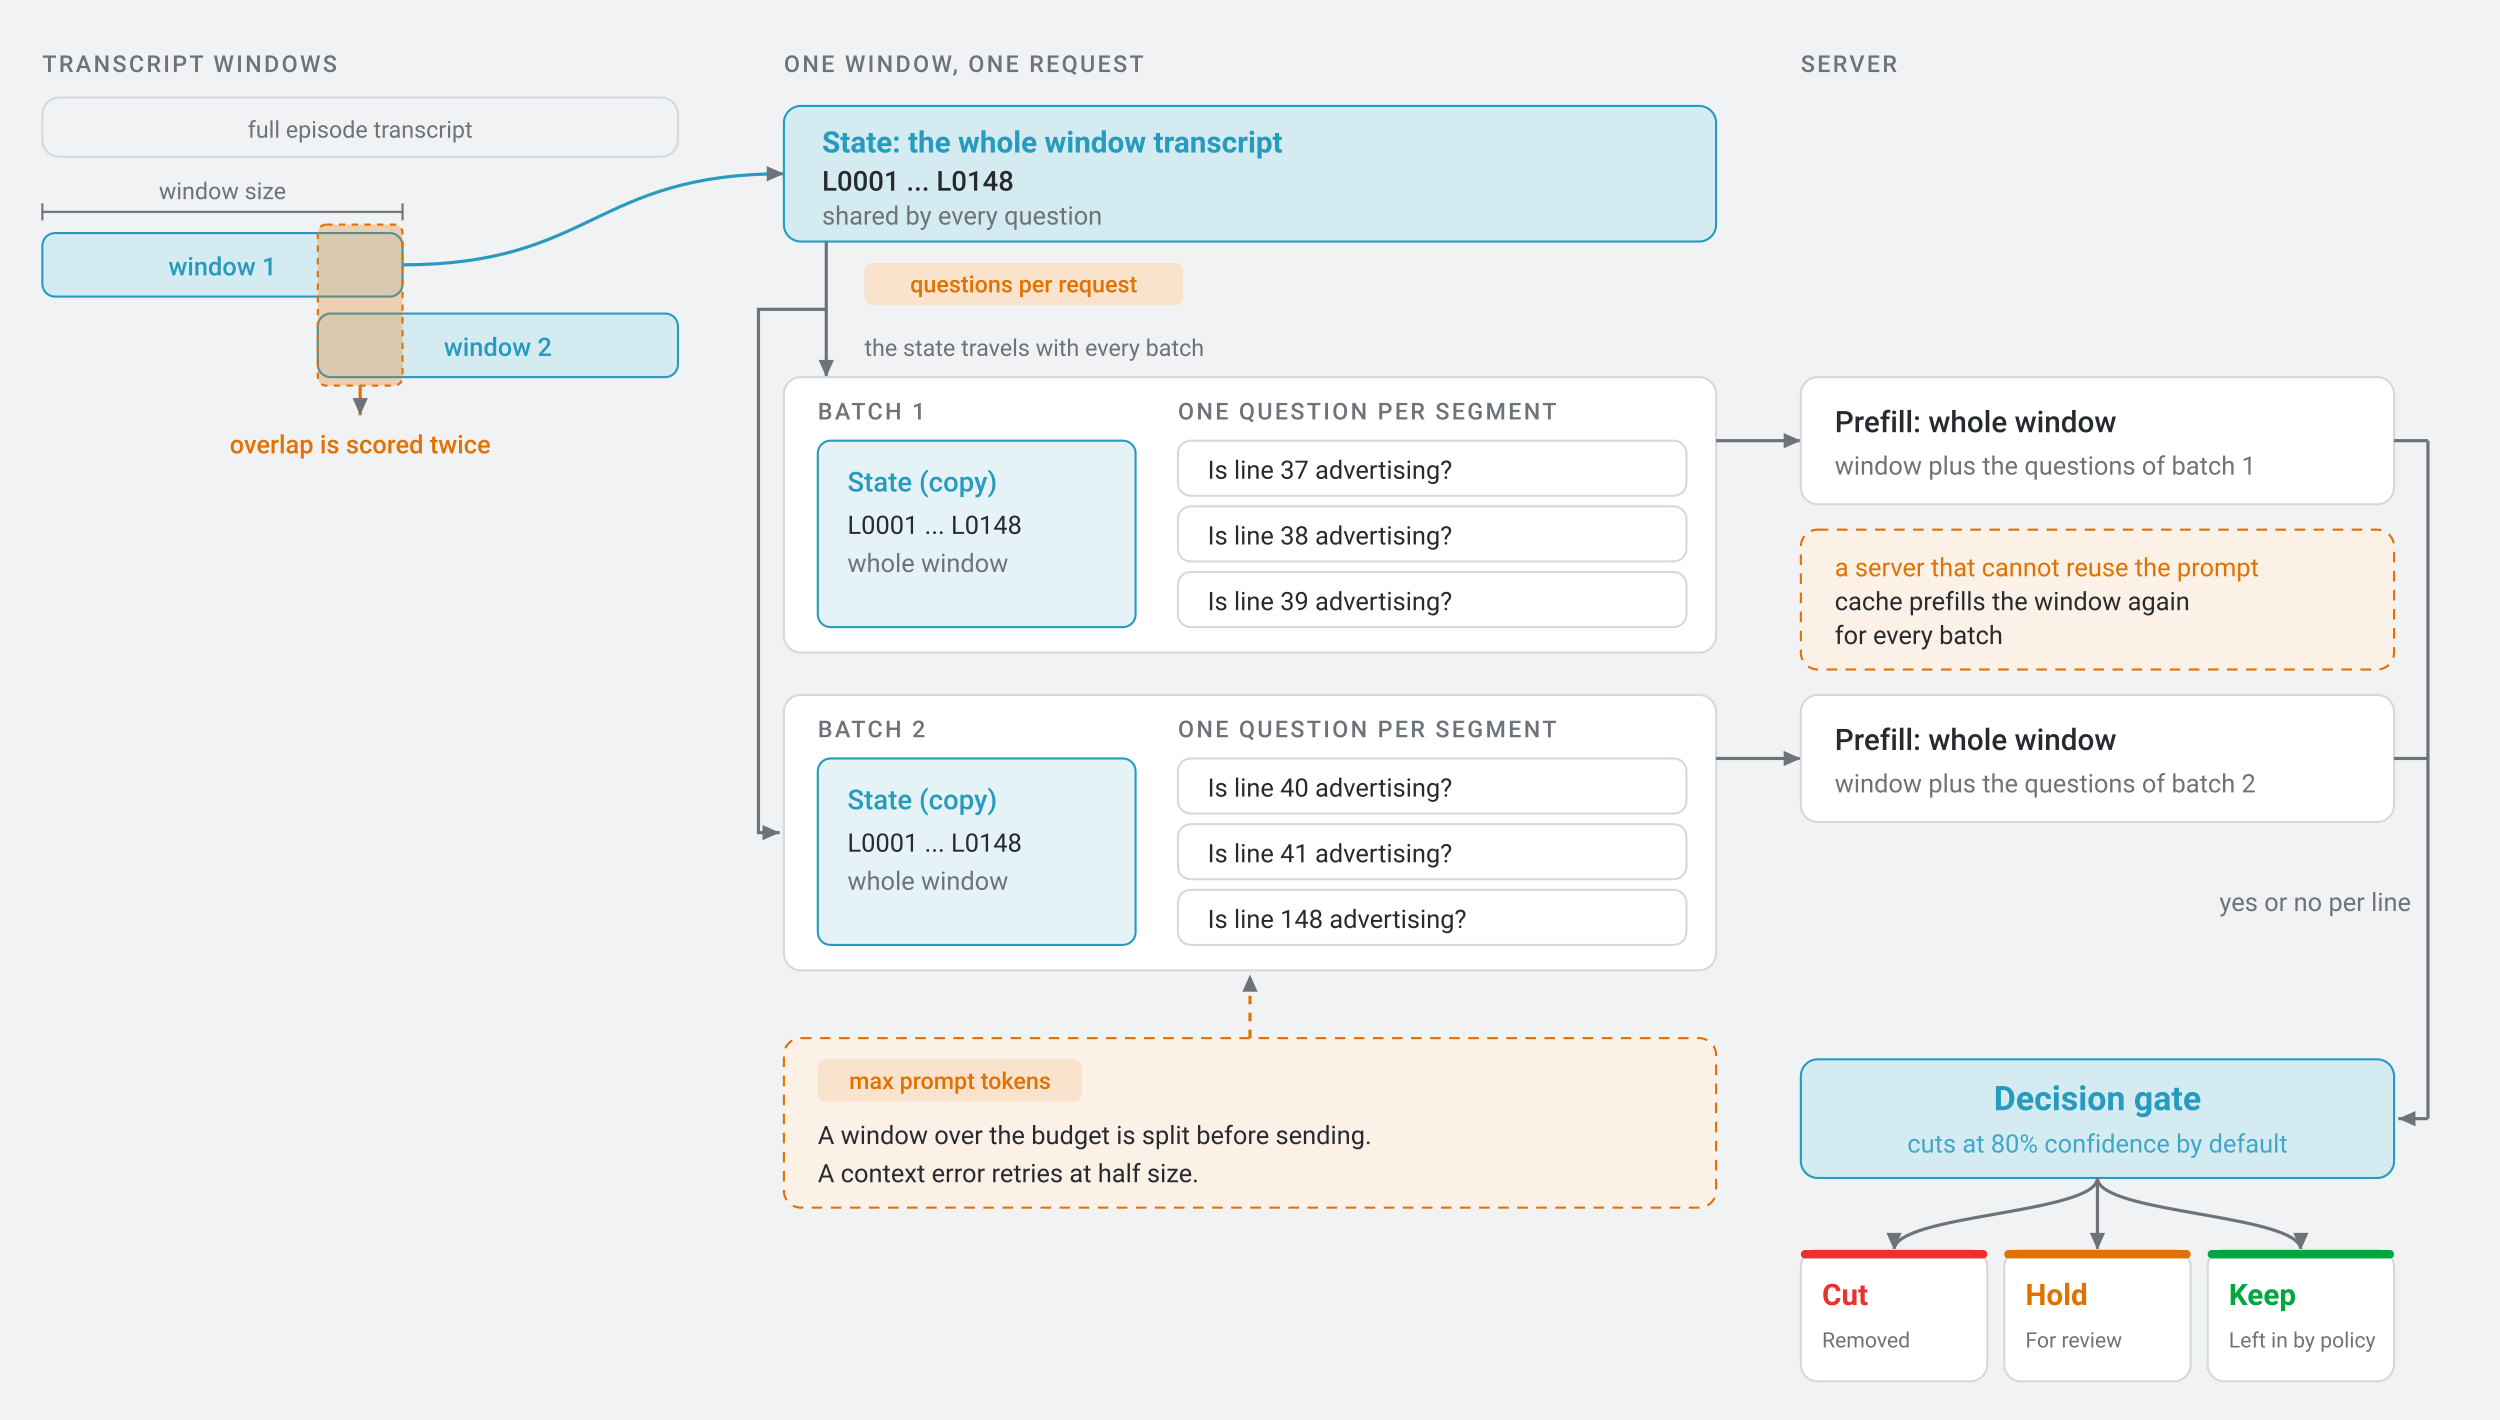
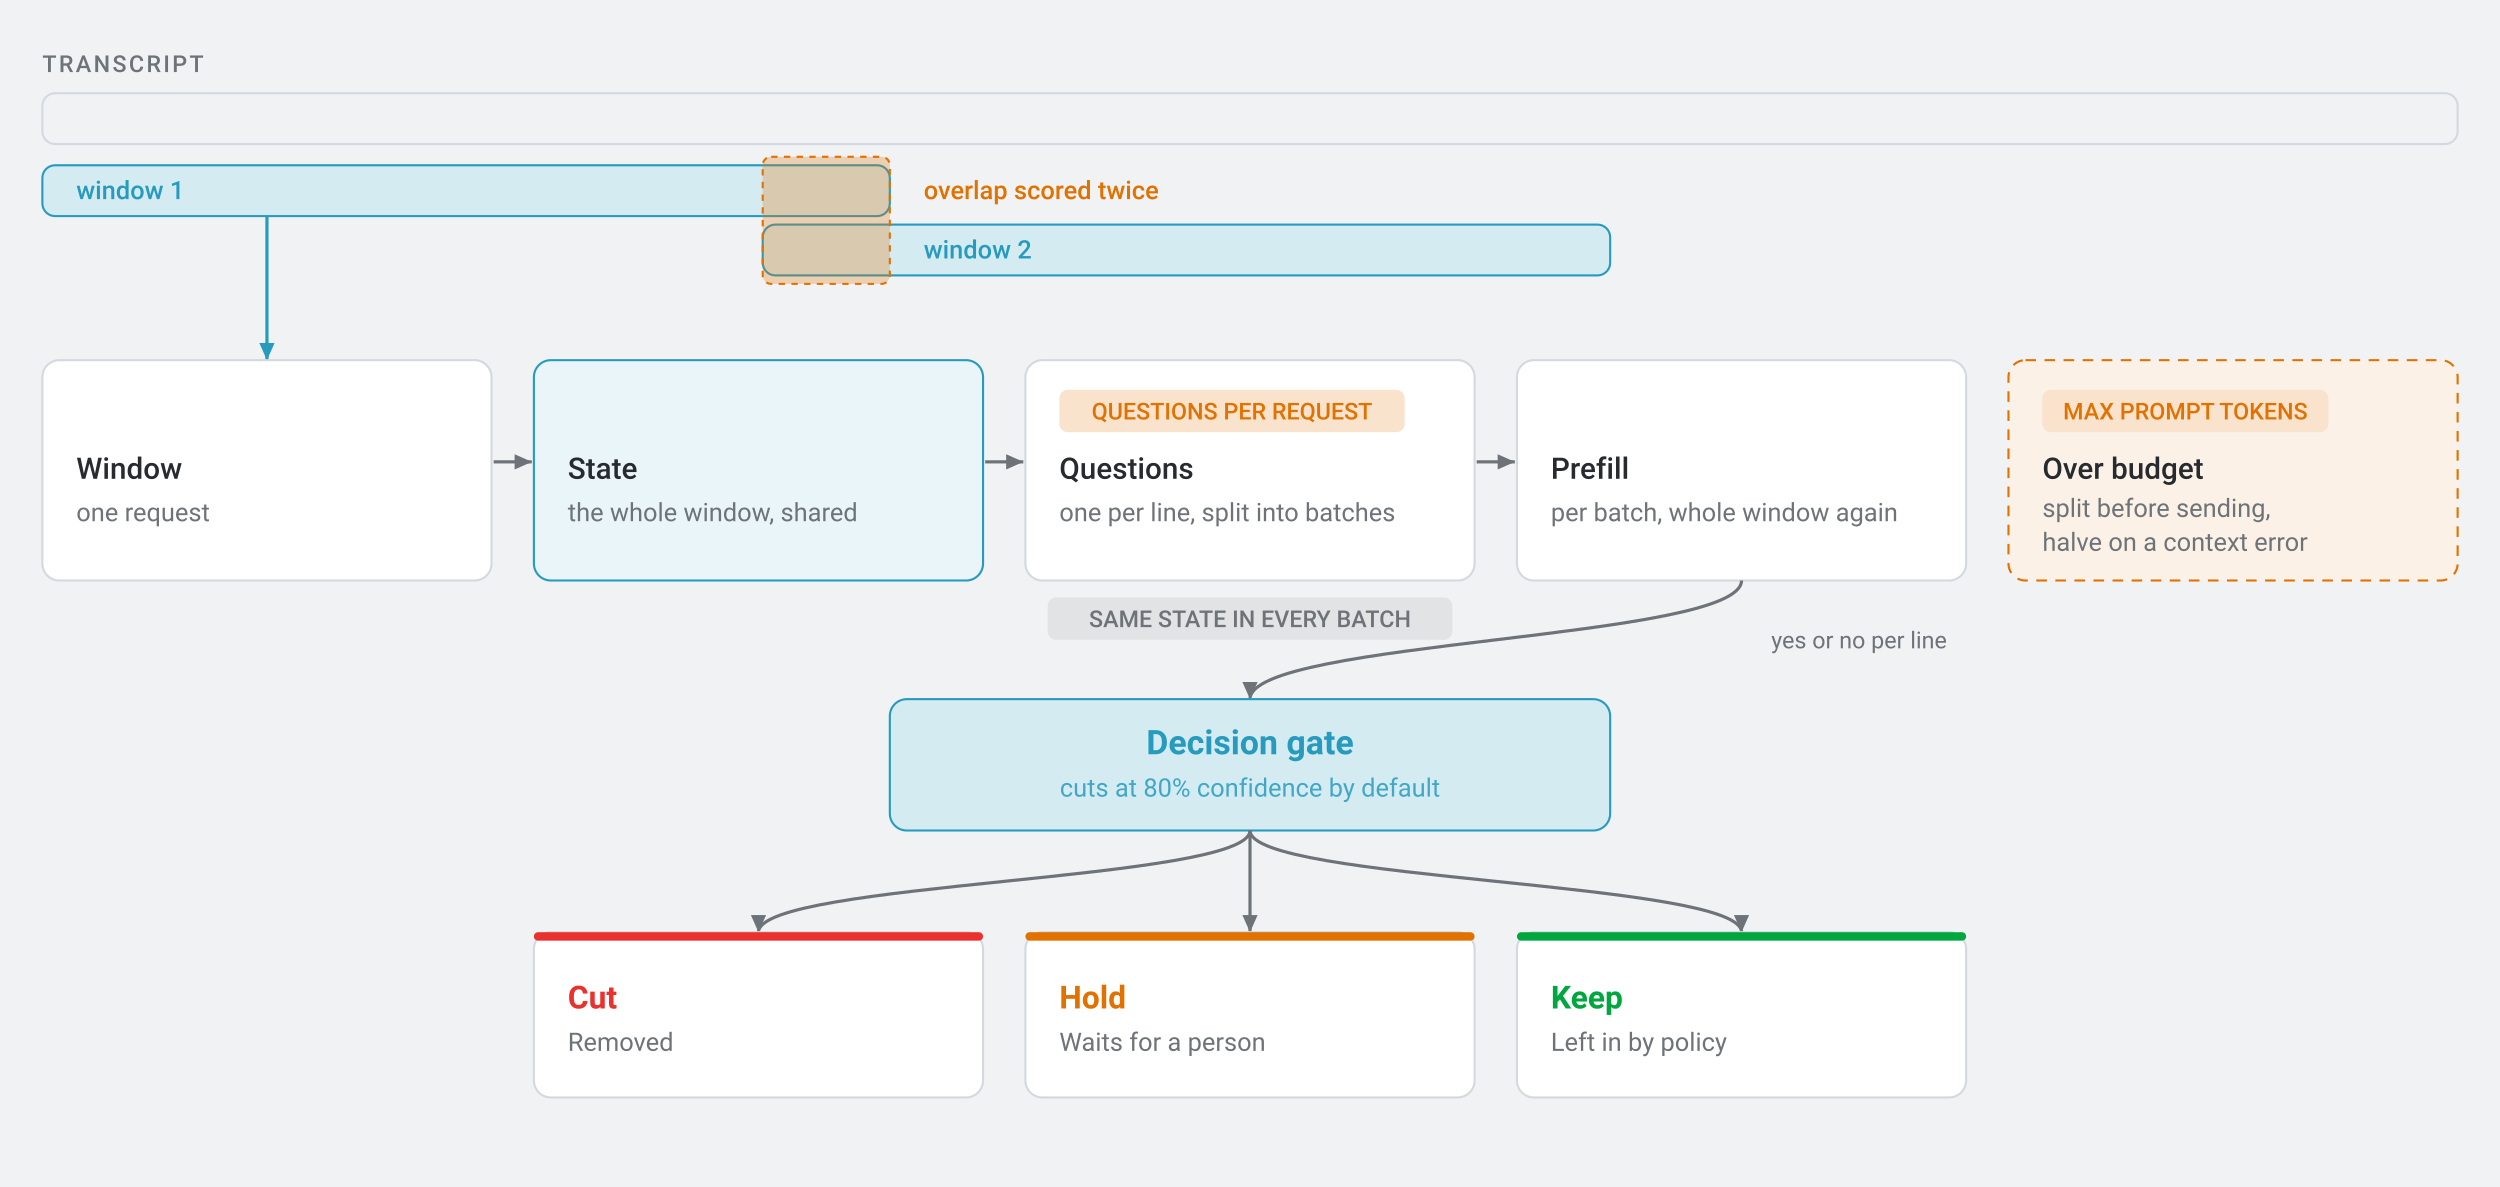
- <svg xmlns="http://www.w3.org/2000/svg" viewBox="0 0 1180 670" width="1180" height="670" role="img" aria-label="One detection window sent to System One as batched yes or no questions">
+ <svg xmlns="http://www.w3.org/2000/svg" viewBox="0 0 1180 560" width="1180" height="560" role="img" aria-label="One detection window scored by System One, one yes or no question per line">
  <defs>
    <marker id="ar" viewBox="0 0 10 10" refX="9" refY="5" markerWidth="6" markerHeight="6" orient="auto-start-reverse">
      <path d="M 0 1 L 9 5 L 0 9 z" fill="#6D7378" />
    </marker>
    <marker id="arp" viewBox="0 0 10 10" refX="9" refY="5" markerWidth="6" markerHeight="6" orient="auto-start-reverse">
      <path d="M 0 1 L 9 5 L 0 9 z" fill="#279BBE" />
    </marker>
    <pattern id="hatch" width="7" height="7" patternTransform="rotate(45)" patternUnits="userSpaceOnUse">
      <line x1="0" y1="0" x2="0" y2="7" stroke="#EA312E" stroke-width="2" opacity="0.28" />
    </pattern>
    <pattern id="hatchq" width="7" height="7" patternTransform="rotate(45)" patternUnits="userSpaceOnUse">
      <line x1="0" y1="0" x2="0" y2="7" stroke="#6D7378" stroke-width="2" opacity="0.20" />
    </pattern>
  </defs>
-   <rect width="1180" height="670" fill="#F0F2F4" />
-   <text x="20" y="34" font-family="Roboto, -apple-system, BlinkMacSystemFont, 'Segoe UI', sans-serif" font-size="11" font-weight="500" fill="#6D7378" text-anchor="start" letter-spacing="0.1em">TRANSCRIPT WINDOWS</text>
-   <rect x="20" y="46" width="300" height="28" rx="8" fill="#F0F2F4" stroke="#D3D9DE" stroke-width="1" />
-   <text x="170" y="65" font-family="Roboto, -apple-system, BlinkMacSystemFont, 'Segoe UI', sans-serif" font-size="11" font-weight="400" fill="#6D7378" text-anchor="middle">full episode transcript</text>
-   <text x="105" y="94" font-family="Roboto, -apple-system, BlinkMacSystemFont, 'Segoe UI', sans-serif" font-size="11" font-weight="400" fill="#6D7378" text-anchor="middle">window size</text>
-   <path d="M 20 100 L 190 100 M 20 96 L 20 104 M 190 96 L 190 104" stroke="#6D7378" stroke-width="1" fill="none" />
-   <rect x="20" y="110" width="170" height="30" rx="6" fill="#D4EBF2" stroke="#279BBE" stroke-width="1" />
-   <text x="105" y="130" font-family="Roboto, -apple-system, BlinkMacSystemFont, 'Segoe UI', sans-serif" font-size="12" font-weight="500" fill="#279BBE" text-anchor="middle">window 1</text>
-   <rect x="150" y="148" width="170" height="30" rx="6" fill="#D4EBF2" stroke="#279BBE" stroke-width="1" />
-   <text x="235" y="168" font-family="Roboto, -apple-system, BlinkMacSystemFont, 'Segoe UI', sans-serif" font-size="12" font-weight="500" fill="#279BBE" text-anchor="middle">window 2</text>
-   <rect x="150" y="106" width="40" height="76" rx="4" fill="#E17100" fill-opacity="0.28" stroke="#E17100" stroke-width="1" stroke-dasharray="3 3" />
-   <path d="M 170 182 L 170 196" stroke="#E17100" stroke-width="1.5" fill="none" marker-end="url(#ar)" />
-   <text x="170" y="214" font-family="Roboto, -apple-system, BlinkMacSystemFont, 'Segoe UI', sans-serif" font-size="12" font-weight="500" fill="#E17100" text-anchor="middle">overlap is scored twice</text>
-   <path d="M 190 125 C 280.0 125, 280.0 82, 370 82" stroke="#279BBE" stroke-width="1.5" fill="none" marker-end="url(#ar)" />
-   <text x="370" y="34" font-family="Roboto, -apple-system, BlinkMacSystemFont, 'Segoe UI', sans-serif" font-size="11" font-weight="500" fill="#6D7378" text-anchor="start" letter-spacing="0.1em">ONE WINDOW, ONE REQUEST</text>
-   <rect x="370" y="50" width="440" height="64" rx="8" fill="#D4EBF2" stroke="#279BBE" stroke-width="1" />
-   <text x="388" y="72" font-family="Roboto, -apple-system, BlinkMacSystemFont, 'Segoe UI', sans-serif" font-size="14" font-weight="600" fill="#279BBE" text-anchor="start">State: the whole window transcript</text>
-   <text x="388" y="90" font-family="Roboto, -apple-system, BlinkMacSystemFont, 'Segoe UI', sans-serif" font-size="13" font-weight="500" fill="#272B30" text-anchor="start">L0001 ... L0148</text>
-   <text x="388" y="106" font-family="Roboto, -apple-system, BlinkMacSystemFont, 'Segoe UI', sans-serif" font-size="12" font-weight="400" fill="#6D7378" text-anchor="start">shared by every question</text>
-   <path d="M 390 114 L 390 178" stroke="#6D7378" stroke-width="1.5" fill="none" marker-end="url(#ar)" />
-   <path d="M 390 146 L 358 146 L 358 393 L 368 393" stroke="#6D7378" stroke-width="1.5" fill="none" marker-end="url(#ar)" />
-   <rect x="408" y="124" width="150.4" height="20" rx="4" fill="#F9E3CC" stroke="none" stroke-width="0" />
-   <text x="483.2" y="138" font-family="Roboto, -apple-system, BlinkMacSystemFont, 'Segoe UI', sans-serif" font-size="11" font-weight="500" fill="#E17100" text-anchor="middle">questions per request</text>
-   <text x="408" y="168" font-family="Roboto, -apple-system, BlinkMacSystemFont, 'Segoe UI', sans-serif" font-size="11" font-weight="400" fill="#6D7378" text-anchor="start">the state travels with every batch</text>
-   <rect x="370" y="178" width="440" height="130" rx="8" fill="#FFFFFF" stroke="#D3D9DE" stroke-width="1" />
-   <text x="386" y="198" font-family="Roboto, -apple-system, BlinkMacSystemFont, 'Segoe UI', sans-serif" font-size="11" font-weight="500" fill="#6D7378" text-anchor="start" letter-spacing="0.1em">BATCH 1</text>
-   <text x="556" y="198" font-family="Roboto, -apple-system, BlinkMacSystemFont, 'Segoe UI', sans-serif" font-size="11" font-weight="500" fill="#6D7378" text-anchor="start" letter-spacing="0.1em">ONE QUESTION PER SEGMENT</text>
-   <rect x="386" y="208" width="150" height="88" rx="6" fill="#E5F3F7" stroke="#279BBE" stroke-width="1" />
-   <text x="400" y="232" font-family="Roboto, -apple-system, BlinkMacSystemFont, 'Segoe UI', sans-serif" font-size="13" font-weight="500" fill="#279BBE" text-anchor="start">State (copy)</text>
-   <text x="400" y="252" font-family="Roboto, -apple-system, BlinkMacSystemFont, 'Segoe UI', sans-serif" font-size="12" font-weight="400" fill="#272B30" text-anchor="start">L0001 ... L0148</text>
-   <text x="400" y="270" font-family="Roboto, -apple-system, BlinkMacSystemFont, 'Segoe UI', sans-serif" font-size="12" font-weight="400" fill="#6D7378" text-anchor="start">whole window</text>
-   <rect x="556" y="208" width="240" height="26" rx="6" fill="#FFFFFF" stroke="#D3D9DE" stroke-width="1" />
-   <text x="570" y="226" font-family="Roboto, -apple-system, BlinkMacSystemFont, 'Segoe UI', sans-serif" font-size="12" font-weight="400" fill="#272B30" text-anchor="start">Is line 37 advertising?</text>
-   <rect x="556" y="239" width="240" height="26" rx="6" fill="#FFFFFF" stroke="#D3D9DE" stroke-width="1" />
-   <text x="570" y="257" font-family="Roboto, -apple-system, BlinkMacSystemFont, 'Segoe UI', sans-serif" font-size="12" font-weight="400" fill="#272B30" text-anchor="start">Is line 38 advertising?</text>
-   <rect x="556" y="270" width="240" height="26" rx="6" fill="#FFFFFF" stroke="#D3D9DE" stroke-width="1" />
-   <text x="570" y="288" font-family="Roboto, -apple-system, BlinkMacSystemFont, 'Segoe UI', sans-serif" font-size="12" font-weight="400" fill="#272B30" text-anchor="start">Is line 39 advertising?</text>
-   <rect x="370" y="328" width="440" height="130" rx="8" fill="#FFFFFF" stroke="#D3D9DE" stroke-width="1" />
-   <text x="386" y="348" font-family="Roboto, -apple-system, BlinkMacSystemFont, 'Segoe UI', sans-serif" font-size="11" font-weight="500" fill="#6D7378" text-anchor="start" letter-spacing="0.1em">BATCH 2</text>
-   <text x="556" y="348" font-family="Roboto, -apple-system, BlinkMacSystemFont, 'Segoe UI', sans-serif" font-size="11" font-weight="500" fill="#6D7378" text-anchor="start" letter-spacing="0.1em">ONE QUESTION PER SEGMENT</text>
-   <rect x="386" y="358" width="150" height="88" rx="6" fill="#E5F3F7" stroke="#279BBE" stroke-width="1" />
-   <text x="400" y="382" font-family="Roboto, -apple-system, BlinkMacSystemFont, 'Segoe UI', sans-serif" font-size="13" font-weight="500" fill="#279BBE" text-anchor="start">State (copy)</text>
-   <text x="400" y="402" font-family="Roboto, -apple-system, BlinkMacSystemFont, 'Segoe UI', sans-serif" font-size="12" font-weight="400" fill="#272B30" text-anchor="start">L0001 ... L0148</text>
-   <text x="400" y="420" font-family="Roboto, -apple-system, BlinkMacSystemFont, 'Segoe UI', sans-serif" font-size="12" font-weight="400" fill="#6D7378" text-anchor="start">whole window</text>
-   <rect x="556" y="358" width="240" height="26" rx="6" fill="#FFFFFF" stroke="#D3D9DE" stroke-width="1" />
-   <text x="570" y="376" font-family="Roboto, -apple-system, BlinkMacSystemFont, 'Segoe UI', sans-serif" font-size="12" font-weight="400" fill="#272B30" text-anchor="start">Is line 40 advertising?</text>
-   <rect x="556" y="389" width="240" height="26" rx="6" fill="#FFFFFF" stroke="#D3D9DE" stroke-width="1" />
-   <text x="570" y="407" font-family="Roboto, -apple-system, BlinkMacSystemFont, 'Segoe UI', sans-serif" font-size="12" font-weight="400" fill="#272B30" text-anchor="start">Is line 41 advertising?</text>
-   <rect x="556" y="420" width="240" height="26" rx="6" fill="#FFFFFF" stroke="#D3D9DE" stroke-width="1" />
-   <text x="570" y="438" font-family="Roboto, -apple-system, BlinkMacSystemFont, 'Segoe UI', sans-serif" font-size="12" font-weight="400" fill="#272B30" text-anchor="start">Is line 148 advertising?</text>
-   <text x="850" y="34" font-family="Roboto, -apple-system, BlinkMacSystemFont, 'Segoe UI', sans-serif" font-size="11" font-weight="500" fill="#6D7378" text-anchor="start" letter-spacing="0.1em">SERVER</text>
-   <path d="M 810 208 L 850 208" stroke="#6D7378" stroke-width="1.5" fill="none" marker-end="url(#ar)" />
-   <rect x="850" y="178" width="280" height="60" rx="8" fill="#FFFFFF" stroke="#D3D9DE" stroke-width="1" />
-   <text x="866" y="204" font-family="Roboto, -apple-system, BlinkMacSystemFont, 'Segoe UI', sans-serif" font-size="14" font-weight="500" fill="#272B30" text-anchor="start">Prefill: whole window</text>
-   <text x="866" y="224" font-family="Roboto, -apple-system, BlinkMacSystemFont, 'Segoe UI', sans-serif" font-size="12" font-weight="400" fill="#6D7378" text-anchor="start">window plus the questions of batch 1</text>
-   <path d="M 1130 208 L 1146 208" stroke="#6D7378" stroke-width="1.5" fill="none" />
-   <path d="M 810 358 L 850 358" stroke="#6D7378" stroke-width="1.5" fill="none" marker-end="url(#ar)" />
-   <rect x="850" y="328" width="280" height="60" rx="8" fill="#FFFFFF" stroke="#D3D9DE" stroke-width="1" />
-   <text x="866" y="354" font-family="Roboto, -apple-system, BlinkMacSystemFont, 'Segoe UI', sans-serif" font-size="14" font-weight="500" fill="#272B30" text-anchor="start">Prefill: whole window</text>
-   <text x="866" y="374" font-family="Roboto, -apple-system, BlinkMacSystemFont, 'Segoe UI', sans-serif" font-size="12" font-weight="400" fill="#6D7378" text-anchor="start">window plus the questions of batch 2</text>
-   <path d="M 1130 358 L 1146 358" stroke="#6D7378" stroke-width="1.5" fill="none" />
-   <rect x="850" y="250" width="280" height="66" rx="8" fill="#FCF1E6" stroke="#E17100" stroke-width="1" stroke-dasharray="5 4" />
-   <text x="866" y="272" font-family="Roboto, -apple-system, BlinkMacSystemFont, 'Segoe UI', sans-serif" font-size="12" font-weight="400" fill="#E17100" text-anchor="start">a server that cannot reuse the prompt</text>
-   <text x="866" y="288" font-family="Roboto, -apple-system, BlinkMacSystemFont, 'Segoe UI', sans-serif" font-size="12" font-weight="400" fill="#272B30" text-anchor="start">cache prefills the window again</text>
-   <text x="866" y="304" font-family="Roboto, -apple-system, BlinkMacSystemFont, 'Segoe UI', sans-serif" font-size="12" font-weight="400" fill="#272B30" text-anchor="start">for every batch</text>
-   <path d="M 1146 208 L 1146 528" stroke="#6D7378" stroke-width="1.5" fill="none" />
-   <text x="1138" y="430" font-family="Roboto, -apple-system, BlinkMacSystemFont, 'Segoe UI', sans-serif" font-size="12" font-weight="400" fill="#6D7378" text-anchor="end">yes or no per line</text>
-   <path d="M 1146 528 L 1132 528" stroke="#6D7378" stroke-width="1.5" fill="none" marker-end="url(#ar)" />
-   <rect x="850" y="500" width="280" height="56" rx="8" fill="#D4EBF2" stroke="#279BBE" stroke-width="1" />
-   <text x="990" y="524" font-family="Roboto, -apple-system, BlinkMacSystemFont, 'Segoe UI', sans-serif" font-size="16" font-weight="600" fill="#279BBE" text-anchor="middle">Decision gate</text>
-   <text x="990" y="544" font-family="Roboto, -apple-system, BlinkMacSystemFont, 'Segoe UI', sans-serif" font-size="12" font-weight="400" fill="#279BBE" text-anchor="middle" opacity="0.85">cuts at 80% confidence by default</text>
-   <path d="M 990 556 C 990 573.0, 894 573.0, 894 590" stroke="#6D7378" stroke-width="1.5" fill="none" marker-end="url(#ar)" />
-   <rect x="850" y="590" width="88" height="62" rx="8" fill="#FFFFFF" stroke="#D3D9DE" stroke-width="1" />
-   <rect x="850" y="590" width="88" height="4" fill="#EA312E" rx="2" />
-   <text x="860" y="616" font-family="Roboto, -apple-system, BlinkMacSystemFont, 'Segoe UI', sans-serif" font-size="14" font-weight="600" fill="#EA312E" text-anchor="start">Cut</text>
-   <text x="860" y="636" font-family="Roboto, -apple-system, BlinkMacSystemFont, 'Segoe UI', sans-serif" font-size="10" font-weight="400" fill="#6D7378" text-anchor="start">Removed</text>
-   <path d="M 990 556 C 990 573.0, 990 573.0, 990 590" stroke="#6D7378" stroke-width="1.5" fill="none" marker-end="url(#ar)" />
-   <rect x="946" y="590" width="88" height="62" rx="8" fill="#FFFFFF" stroke="#D3D9DE" stroke-width="1" />
-   <rect x="946" y="590" width="88" height="4" fill="#E17100" rx="2" />
-   <text x="956" y="616" font-family="Roboto, -apple-system, BlinkMacSystemFont, 'Segoe UI', sans-serif" font-size="14" font-weight="600" fill="#E17100" text-anchor="start">Hold</text>
-   <text x="956" y="636" font-family="Roboto, -apple-system, BlinkMacSystemFont, 'Segoe UI', sans-serif" font-size="10" font-weight="400" fill="#6D7378" text-anchor="start">For review</text>
-   <path d="M 990 556 C 990 573.0, 1086 573.0, 1086 590" stroke="#6D7378" stroke-width="1.5" fill="none" marker-end="url(#ar)" />
-   <rect x="1042" y="590" width="88" height="62" rx="8" fill="#FFFFFF" stroke="#D3D9DE" stroke-width="1" />
-   <rect x="1042" y="590" width="88" height="4" fill="#00A63E" rx="2" />
-   <text x="1052" y="616" font-family="Roboto, -apple-system, BlinkMacSystemFont, 'Segoe UI', sans-serif" font-size="14" font-weight="600" fill="#00A63E" text-anchor="start">Keep</text>
-   <text x="1052" y="636" font-family="Roboto, -apple-system, BlinkMacSystemFont, 'Segoe UI', sans-serif" font-size="10" font-weight="400" fill="#6D7378" text-anchor="start">Left in by policy</text>
-   <rect x="370" y="490" width="440" height="80" rx="8" fill="#FCF1E6" stroke="#E17100" stroke-width="1" stroke-dasharray="5 4" />
-   <rect x="386" y="500" width="124.8" height="20" rx="4" fill="#F9E3CC" stroke="none" stroke-width="0" />
-   <text x="448.4" y="514" font-family="Roboto, -apple-system, BlinkMacSystemFont, 'Segoe UI', sans-serif" font-size="11" font-weight="500" fill="#E17100" text-anchor="middle">max prompt tokens</text>
-   <text x="386" y="540" font-family="Roboto, -apple-system, BlinkMacSystemFont, 'Segoe UI', sans-serif" font-size="12" font-weight="400" fill="#272B30" text-anchor="start">A window over the budget is split before sending.</text>
-   <text x="386" y="558" font-family="Roboto, -apple-system, BlinkMacSystemFont, 'Segoe UI', sans-serif" font-size="12" font-weight="400" fill="#272B30" text-anchor="start">A context error retries at half size.</text>
-   <path d="M 590 490 L 590 460" stroke="#E17100" stroke-width="1.5" fill="none" marker-end="url(#ar)" stroke-dasharray="4 4" />
+   <rect width="1180" height="560" fill="#F0F2F4" />
+   <text x="20" y="34" font-family="Roboto, -apple-system, BlinkMacSystemFont, 'Segoe UI', sans-serif" font-size="11" font-weight="500" fill="#6D7378" text-anchor="start" letter-spacing="0.1em">TRANSCRIPT</text>
+   <rect x="20" y="44" width="1140" height="24" rx="6" fill="#F0F2F4" stroke="#D3D9DE" stroke-width="1" />
+   <rect x="20" y="78" width="400" height="24" rx="6" fill="#D4EBF2" stroke="#279BBE" stroke-width="1" />
+   <text x="36" y="94" font-family="Roboto, -apple-system, BlinkMacSystemFont, 'Segoe UI', sans-serif" font-size="12" font-weight="500" fill="#279BBE" text-anchor="start">window 1</text>
+   <rect x="360" y="106" width="400" height="24" rx="6" fill="#D4EBF2" stroke="#279BBE" stroke-width="1" />
+   <text x="436" y="122" font-family="Roboto, -apple-system, BlinkMacSystemFont, 'Segoe UI', sans-serif" font-size="12" font-weight="500" fill="#279BBE" text-anchor="start">window 2</text>
+   <rect x="360" y="74" width="60" height="60" rx="4" fill="#E17100" fill-opacity="0.28" stroke="#E17100" stroke-width="1" stroke-dasharray="3 3" />
+   <text x="436" y="94" font-family="Roboto, -apple-system, BlinkMacSystemFont, 'Segoe UI', sans-serif" font-size="12" font-weight="500" fill="#E17100" text-anchor="start">overlap scored twice</text>
+   <path d="M 126 102 L 126 170" stroke="#279BBE" stroke-width="1.5" fill="none" marker-end="url(#arp)" />
+   <rect x="20" y="170" width="212" height="104" rx="8" fill="#FFFFFF" stroke="#D3D9DE" stroke-width="1" />
+   <text x="36" y="226" font-family="Roboto, -apple-system, BlinkMacSystemFont, 'Segoe UI', sans-serif" font-size="14" font-weight="500" fill="#272B30" text-anchor="start">Window</text>
+   <text x="36" y="246" font-family="Roboto, -apple-system, BlinkMacSystemFont, 'Segoe UI', sans-serif" font-size="12" font-weight="400" fill="#6D7378" text-anchor="start">one request</text>
+   <path d="M 233 218 L 251 218" stroke="#6D7378" stroke-width="1.5" fill="none" marker-end="url(#ar)" />
+   <rect x="252" y="170" width="212" height="104" rx="8" fill="#E9F5F8" stroke="#279BBE" stroke-width="1" />
+   <text x="268" y="226" font-family="Roboto, -apple-system, BlinkMacSystemFont, 'Segoe UI', sans-serif" font-size="14" font-weight="500" fill="#272B30" text-anchor="start">State</text>
+   <text x="268" y="246" font-family="Roboto, -apple-system, BlinkMacSystemFont, 'Segoe UI', sans-serif" font-size="12" font-weight="400" fill="#6D7378" text-anchor="start">the whole window, shared</text>
+   <path d="M 465 218 L 483 218" stroke="#6D7378" stroke-width="1.5" fill="none" marker-end="url(#ar)" />
+   <rect x="484" y="170" width="212" height="104" rx="8" fill="#FFFFFF" stroke="#D3D9DE" stroke-width="1" />
+   <rect x="500" y="184" width="163" height="20" rx="4" fill="#F9E3CC" stroke="none" stroke-width="0" />
+   <text x="581.5" y="198" font-family="Roboto, -apple-system, BlinkMacSystemFont, 'Segoe UI', sans-serif" font-size="11" font-weight="500" fill="#E17100" text-anchor="middle">QUESTIONS PER REQUEST</text>
+   <text x="500" y="226" font-family="Roboto, -apple-system, BlinkMacSystemFont, 'Segoe UI', sans-serif" font-size="14" font-weight="500" fill="#272B30" text-anchor="start">Questions</text>
+   <text x="500" y="246" font-family="Roboto, -apple-system, BlinkMacSystemFont, 'Segoe UI', sans-serif" font-size="12" font-weight="400" fill="#6D7378" text-anchor="start">one per line, split into batches</text>
+   <path d="M 697 218 L 715 218" stroke="#6D7378" stroke-width="1.5" fill="none" marker-end="url(#ar)" />
+   <rect x="716" y="170" width="212" height="104" rx="8" fill="#FFFFFF" stroke="#D3D9DE" stroke-width="1" />
+   <text x="732" y="226" font-family="Roboto, -apple-system, BlinkMacSystemFont, 'Segoe UI', sans-serif" font-size="14" font-weight="500" fill="#272B30" text-anchor="start">Prefill</text>
+   <text x="732" y="246" font-family="Roboto, -apple-system, BlinkMacSystemFont, 'Segoe UI', sans-serif" font-size="12" font-weight="400" fill="#6D7378" text-anchor="start">per batch, whole window again</text>
+   <rect x="494.5" y="282" width="191" height="20" rx="4" fill="#E2E3E4" stroke="none" stroke-width="0" />
+   <text x="590.0" y="296" font-family="Roboto, -apple-system, BlinkMacSystemFont, 'Segoe UI', sans-serif" font-size="11" font-weight="500" fill="#6D7378" text-anchor="middle">SAME STATE IN EVERY BATCH</text>
+   <rect x="948" y="170" width="212" height="104" rx="8" fill="#FCF1E6" stroke="#E17100" stroke-width="1" stroke-dasharray="5 4" />
+   <rect x="964" y="184" width="135" height="20" rx="4" fill="#F9E3CC" stroke="none" stroke-width="0" />
+   <text x="1031.5" y="198" font-family="Roboto, -apple-system, BlinkMacSystemFont, 'Segoe UI', sans-serif" font-size="11" font-weight="500" fill="#E17100" text-anchor="middle">MAX PROMPT TOKENS</text>
+   <text x="964" y="226" font-family="Roboto, -apple-system, BlinkMacSystemFont, 'Segoe UI', sans-serif" font-size="14" font-weight="500" fill="#272B30" text-anchor="start">Over budget</text>
+   <text x="964" y="244" font-family="Roboto, -apple-system, BlinkMacSystemFont, 'Segoe UI', sans-serif" font-size="12" font-weight="400" fill="#6D7378" text-anchor="start">split before sending,</text>
+   <text x="964" y="260" font-family="Roboto, -apple-system, BlinkMacSystemFont, 'Segoe UI', sans-serif" font-size="12" font-weight="400" fill="#6D7378" text-anchor="start">halve on a context error</text>
+   <path d="M 822.0 274 C 822.0 302.0, 590 302.0, 590 330" stroke="#6D7378" stroke-width="1.5" fill="none" marker-end="url(#ar)" />
+   <text x="836.0" y="306" font-family="Roboto, -apple-system, BlinkMacSystemFont, 'Segoe UI', sans-serif" font-size="11" font-weight="400" fill="#6D7378" text-anchor="start">yes or no per line</text>
+   <rect x="420" y="330" width="340" height="62" rx="8" fill="#D4EBF2" stroke="#279BBE" stroke-width="1" />
+   <text x="590" y="356" font-family="Roboto, -apple-system, BlinkMacSystemFont, 'Segoe UI', sans-serif" font-size="16" font-weight="600" fill="#279BBE" text-anchor="middle">Decision gate</text>
+   <text x="590" y="376" font-family="Roboto, -apple-system, BlinkMacSystemFont, 'Segoe UI', sans-serif" font-size="12" font-weight="400" fill="#279BBE" text-anchor="middle" opacity="0.85">cuts at 80% confidence by default</text>
+   <path d="M 590 392 C 590 416.0, 358.0 416.0, 358.0 440" stroke="#6D7378" stroke-width="1.5" fill="none" marker-end="url(#ar)" />
+   <rect x="252" y="440" width="212" height="78" rx="8" fill="#FFFFFF" stroke="#D3D9DE" stroke-width="1" />
+   <rect x="252" y="440" width="212" height="4" fill="#EA312E" rx="2" />
+   <text x="268" y="476" font-family="Roboto, -apple-system, BlinkMacSystemFont, 'Segoe UI', sans-serif" font-size="15" font-weight="600" fill="#EA312E" text-anchor="start">Cut</text>
+   <text x="268" y="496" font-family="Roboto, -apple-system, BlinkMacSystemFont, 'Segoe UI', sans-serif" font-size="12" font-weight="400" fill="#6D7378" text-anchor="start">Removed</text>
+   <path d="M 590 392 C 590 416.0, 590.0 416.0, 590.0 440" stroke="#6D7378" stroke-width="1.5" fill="none" marker-end="url(#ar)" />
+   <rect x="484" y="440" width="212" height="78" rx="8" fill="#FFFFFF" stroke="#D3D9DE" stroke-width="1" />
+   <rect x="484" y="440" width="212" height="4" fill="#E17100" rx="2" />
+   <text x="500" y="476" font-family="Roboto, -apple-system, BlinkMacSystemFont, 'Segoe UI', sans-serif" font-size="15" font-weight="600" fill="#E17100" text-anchor="start">Hold</text>
+   <text x="500" y="496" font-family="Roboto, -apple-system, BlinkMacSystemFont, 'Segoe UI', sans-serif" font-size="12" font-weight="400" fill="#6D7378" text-anchor="start">Waits for a person</text>
+   <path d="M 590 392 C 590 416.0, 822.0 416.0, 822.0 440" stroke="#6D7378" stroke-width="1.5" fill="none" marker-end="url(#ar)" />
+   <rect x="716" y="440" width="212" height="78" rx="8" fill="#FFFFFF" stroke="#D3D9DE" stroke-width="1" />
+   <rect x="716" y="440" width="212" height="4" fill="#00A63E" rx="2" />
+   <text x="732" y="476" font-family="Roboto, -apple-system, BlinkMacSystemFont, 'Segoe UI', sans-serif" font-size="15" font-weight="600" fill="#00A63E" text-anchor="start">Keep</text>
+   <text x="732" y="496" font-family="Roboto, -apple-system, BlinkMacSystemFont, 'Segoe UI', sans-serif" font-size="12" font-weight="400" fill="#6D7378" text-anchor="start">Left in by policy</text>
</svg>
